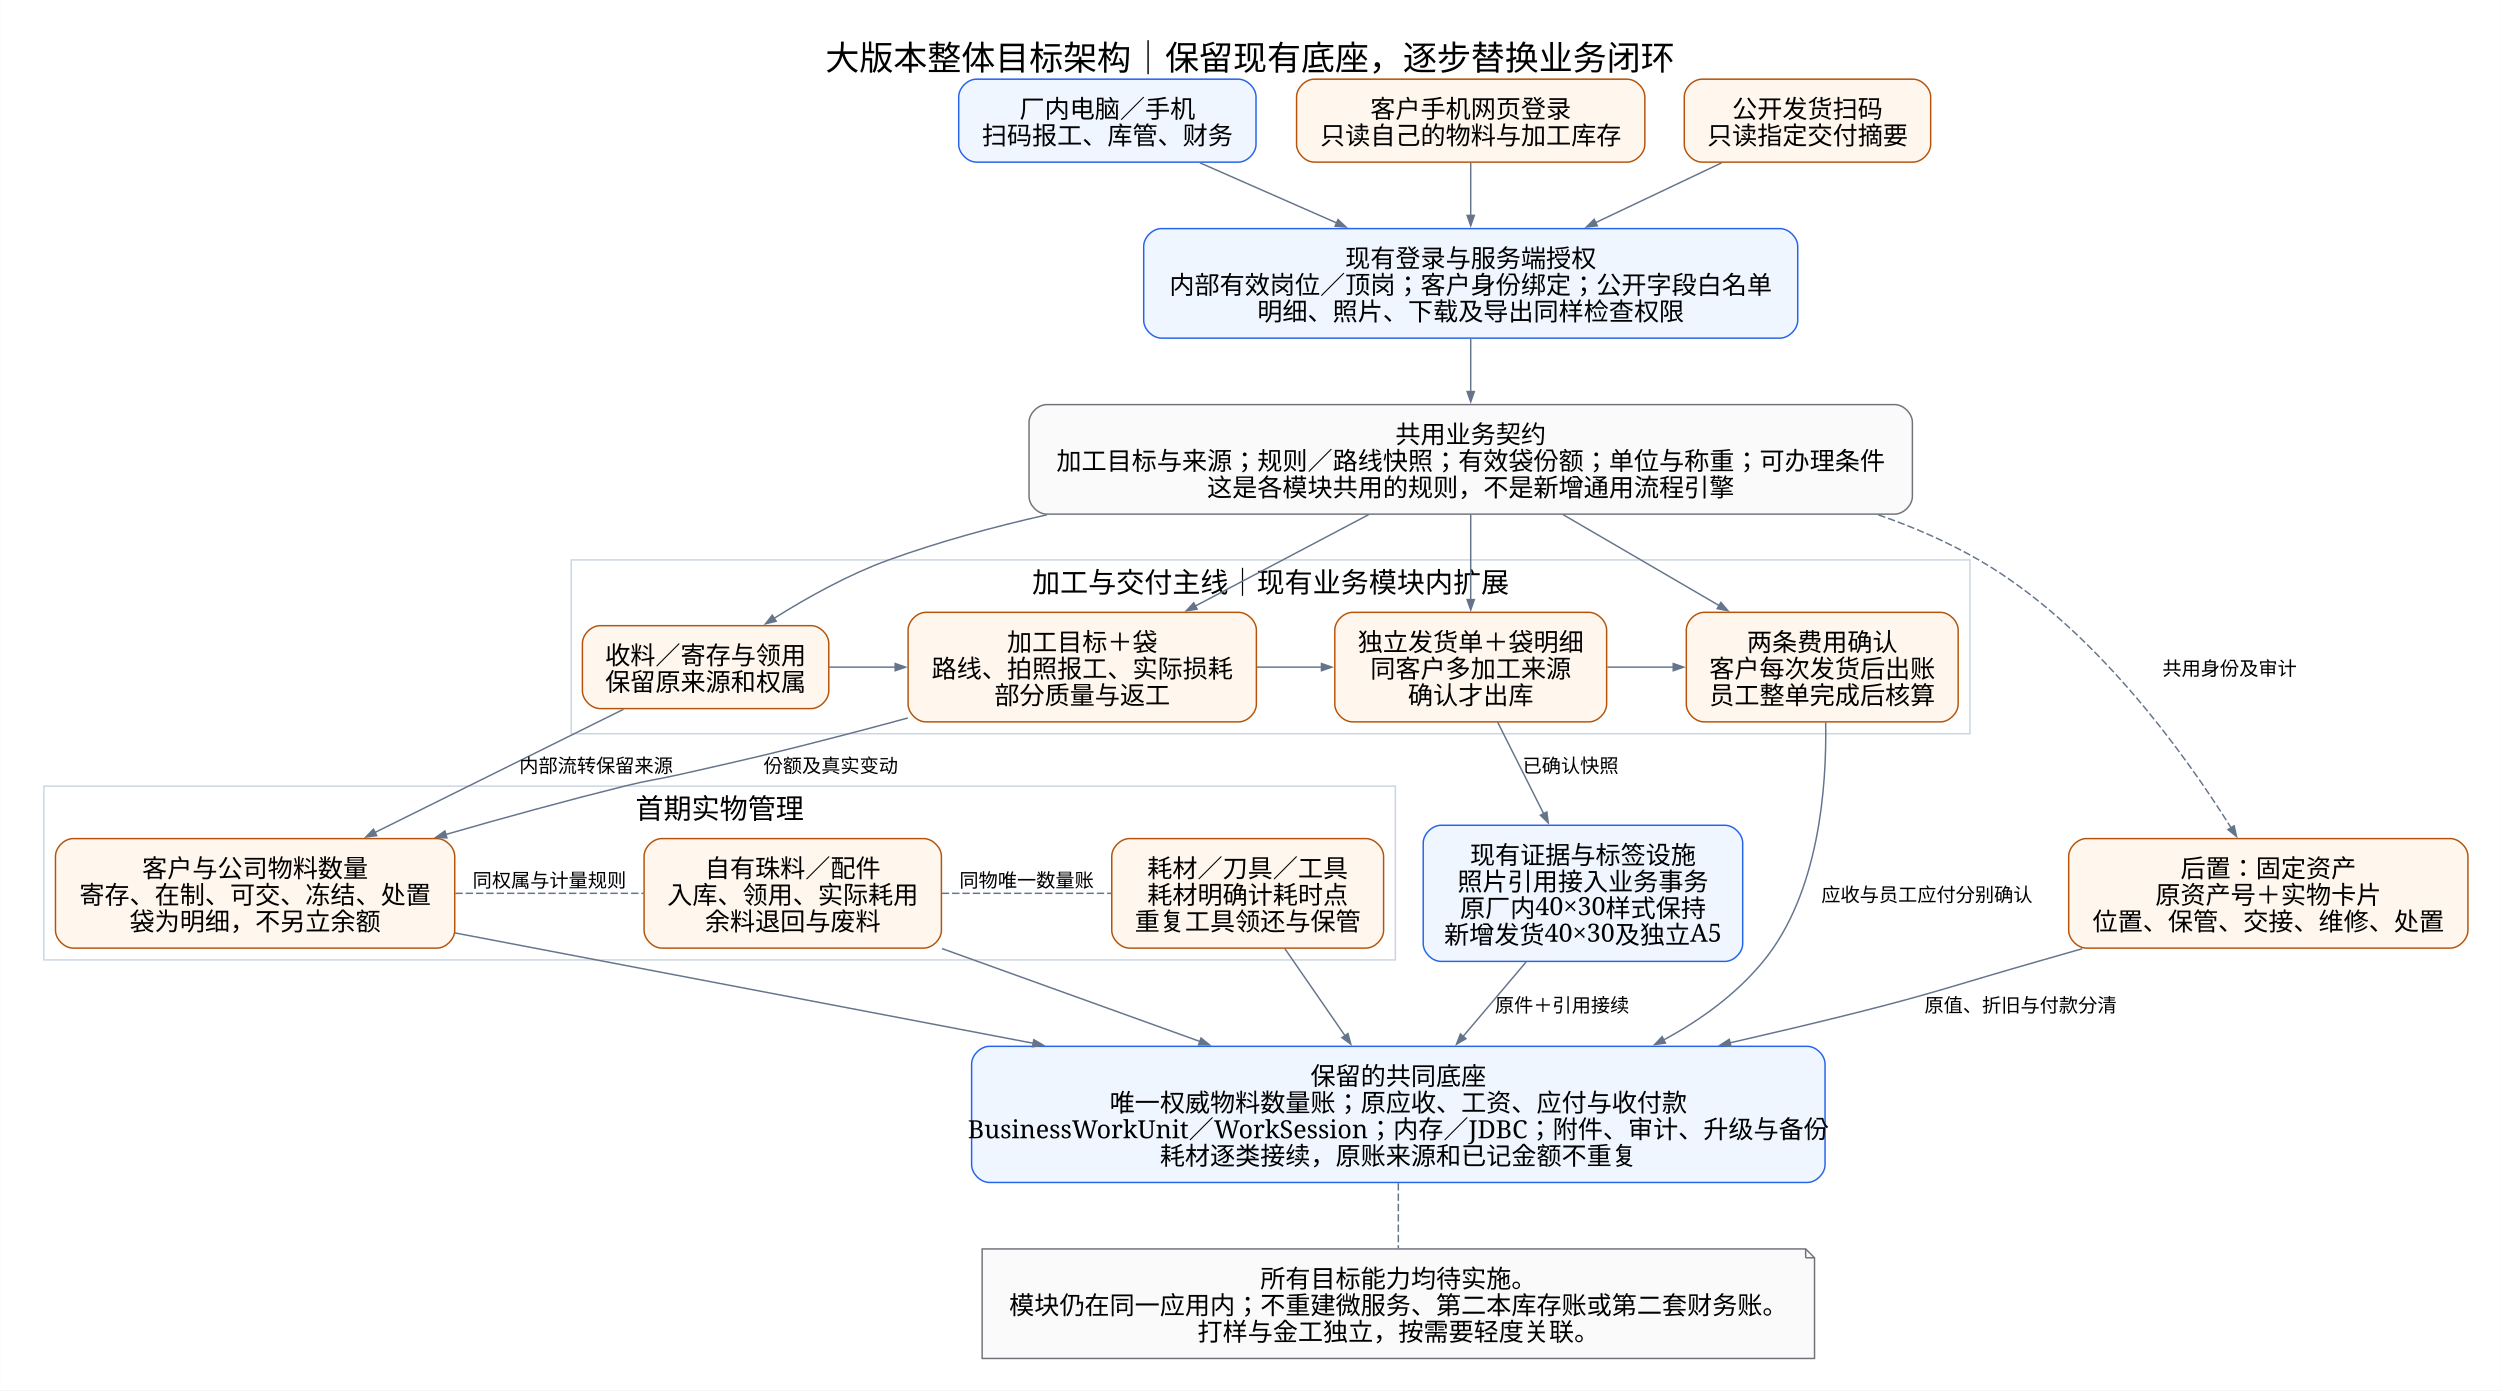
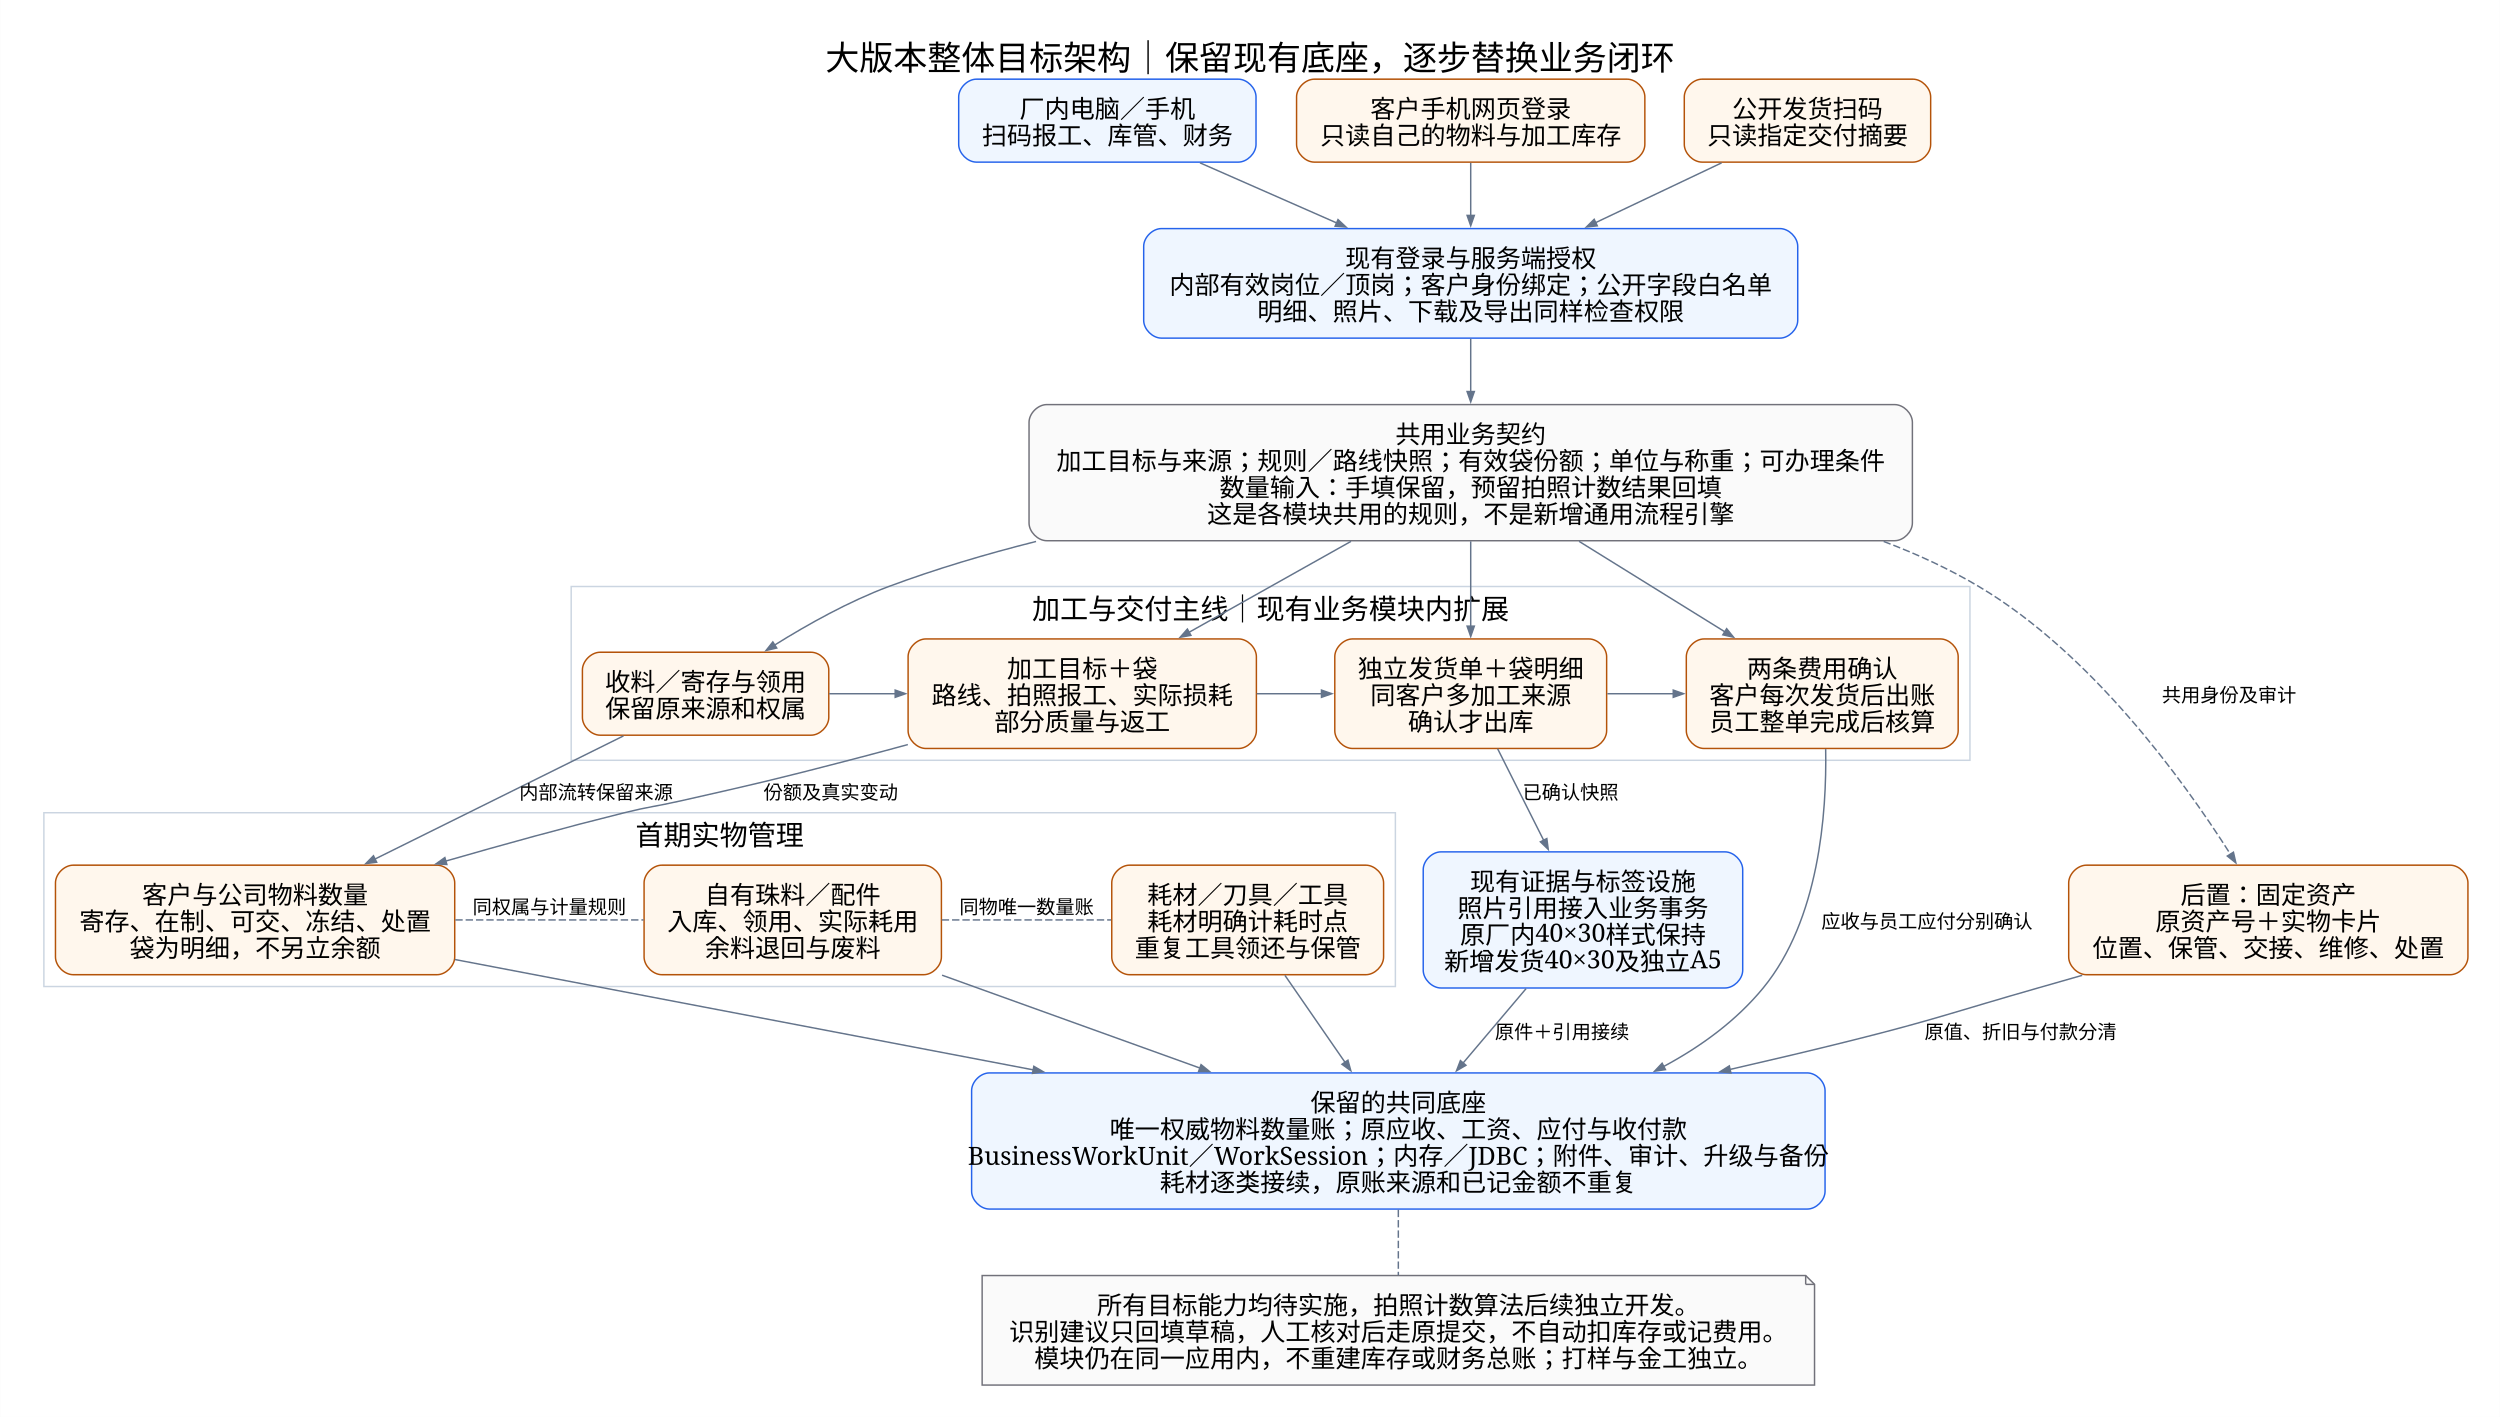
- <svg xmlns="http://www.w3.org/2000/svg" width="1692pt" height="941pt" viewBox="0.00 0.00 1692.35 941.32">
-   <g id="graph0" class="graph" transform="scale(1 1) rotate(0) translate(21.6 919.72)">
-     <polygon fill="white" stroke="none" points="-21.6,21.6 -21.6,-919.72 1670.75,-919.72 1670.75,21.6 -21.6,21.6" />
-     <text text-anchor="middle" x="824.58" y="-872.27" font-family="SimSun" font-size="23.00">大版本整体目标架构｜保留现有底座，逐步替换业务闭环</text>
+ <svg xmlns="http://www.w3.org/2000/svg" width="1692pt" height="959pt" viewBox="0.00 0.00 1692.35 959.32">
+   <g id="graph0" class="graph" transform="scale(1 1) rotate(0) translate(21.6 937.72)">
+     <polygon fill="white" stroke="none" points="-21.6,21.6 -21.6,-937.72 1670.75,-937.72 1670.75,21.6 -21.6,21.6" />
+     <text text-anchor="middle" x="824.58" y="-890.27" font-family="SimSun" font-size="23.00">大版本整体目标架构｜保留现有底座，逐步替换业务闭环</text>
    <g id="clust2" class="cluster">
      <polygon fill="white" stroke="#cbd5e1" points="365,-422.98 365,-540.64 1312,-540.64 1312,-422.98 365,-422.98" />
      <text text-anchor="middle" x="838.5" y="-518.59" font-family="SimSun" font-size="19.00">加工与交付主线｜现有业务模块内扩展</text>
    </g>
    <g id="clust4" class="cluster">
      <polygon fill="white" stroke="#cbd5e1" points="8,-269.82 8,-387.48 923,-387.48 923,-269.82 8,-269.82" />
      <text text-anchor="middle" x="465.5" y="-365.43" font-family="SimSun" font-size="19.00">首期实物管理</text>
    </g>
    <g id="node1" class="node">
-       <path fill="#eff6ff" stroke="#2563eb" d="M816.65,-866.12C816.65,-866.12 639.35,-866.12 639.35,-866.12 633.35,-866.12 627.35,-860.12 627.35,-854.12 627.35,-854.12 627.35,-821.96 627.35,-821.96 627.35,-815.96 633.35,-809.96 639.35,-809.96 639.35,-809.96 816.65,-809.96 816.65,-809.96 822.65,-809.96 828.65,-815.96 828.65,-821.96 828.65,-821.96 828.65,-854.12 828.65,-854.12 828.65,-860.12 822.65,-866.12 816.65,-866.12" />
-       <text text-anchor="middle" x="728" y="-839.89" font-family="SimSun" font-size="17.00">厂内电脑／手机</text>
-       <text text-anchor="middle" x="728" y="-821.89" font-family="SimSun" font-size="17.00">扫码报工、库管、财务</text>
+       <path fill="#eff6ff" stroke="#2563eb" d="M816.65,-884.12C816.65,-884.12 639.35,-884.12 639.35,-884.12 633.35,-884.12 627.35,-878.12 627.35,-872.12 627.35,-872.12 627.35,-839.96 627.35,-839.96 627.35,-833.96 633.35,-827.96 639.35,-827.96 639.35,-827.96 816.65,-827.96 816.65,-827.96 822.65,-827.96 828.65,-833.96 828.65,-839.96 828.65,-839.96 828.65,-872.12 828.65,-872.12 828.65,-878.12 822.65,-884.12 816.65,-884.12" />
+       <text text-anchor="middle" x="728" y="-857.89" font-family="SimSun" font-size="17.00">厂内电脑／手机</text>
+       <text text-anchor="middle" x="728" y="-839.89" font-family="SimSun" font-size="17.00">扫码报工、库管、财务</text>
    </g>
    <g id="node4" class="node">
-       <path fill="#eff6ff" stroke="#2563eb" d="M1183.4,-764.96C1183.4,-764.96 764.6,-764.96 764.6,-764.96 758.6,-764.96 752.6,-758.96 752.6,-752.96 752.6,-752.96 752.6,-702.8 752.6,-702.8 752.6,-696.8 758.6,-690.8 764.6,-690.8 764.6,-690.8 1183.4,-690.8 1183.4,-690.8 1189.4,-690.8 1195.4,-696.8 1195.4,-702.8 1195.4,-702.8 1195.4,-752.96 1195.4,-752.96 1195.4,-758.96 1189.4,-764.96 1183.4,-764.96" />
-       <text text-anchor="middle" x="974" y="-738.73" font-family="SimSun" font-size="17.00">现有登录与服务端授权</text>
-       <text text-anchor="middle" x="974" y="-720.73" font-family="SimSun" font-size="17.00">内部有效岗位／顶岗；客户身份绑定；公开字段白名单</text>
-       <text text-anchor="middle" x="974" y="-702.73" font-family="SimSun" font-size="17.00">明细、照片、下载及导出同样检查权限</text>
+       <path fill="#eff6ff" stroke="#2563eb" d="M1183.4,-782.96C1183.4,-782.96 764.6,-782.96 764.6,-782.96 758.6,-782.96 752.6,-776.96 752.6,-770.96 752.6,-770.96 752.6,-720.8 752.6,-720.8 752.6,-714.8 758.6,-708.8 764.6,-708.8 764.6,-708.8 1183.4,-708.8 1183.4,-708.8 1189.4,-708.8 1195.4,-714.8 1195.4,-720.8 1195.4,-720.8 1195.4,-770.96 1195.4,-770.96 1195.4,-776.96 1189.4,-782.96 1183.4,-782.96" />
+       <text text-anchor="middle" x="974" y="-756.73" font-family="SimSun" font-size="17.00">现有登录与服务端授权</text>
+       <text text-anchor="middle" x="974" y="-738.73" font-family="SimSun" font-size="17.00">内部有效岗位／顶岗；客户身份绑定；公开字段白名单</text>
+       <text text-anchor="middle" x="974" y="-720.73" font-family="SimSun" font-size="17.00">明细、照片、下载及导出同样检查权限</text>
    </g>
    <g id="edge4" class="edge">
-       <path fill="none" stroke="#64748b" d="M790.71,-809.47C818.8,-797.12 852.45,-782.32 883.21,-768.8" />
-       <polygon fill="#64748b" stroke="#64748b" points="884.16,-771.06 889.58,-766 882.19,-766.57 884.16,-771.06" />
+       <path fill="none" stroke="#64748b" d="M790.71,-827.47C818.8,-815.12 852.45,-800.32 883.21,-786.8" />
+       <polygon fill="#64748b" stroke="#64748b" points="884.16,-789.06 889.58,-784 882.19,-784.57 884.16,-789.06" />
    </g>
    <g id="node2" class="node">
-       <path fill="#fff7ed" stroke="#b45309" d="M1079.9,-866.12C1079.9,-866.12 868.1,-866.12 868.1,-866.12 862.1,-866.12 856.1,-860.12 856.1,-854.12 856.1,-854.12 856.1,-821.96 856.1,-821.96 856.1,-815.96 862.1,-809.96 868.1,-809.96 868.1,-809.96 1079.9,-809.96 1079.9,-809.96 1085.9,-809.96 1091.9,-815.96 1091.9,-821.96 1091.9,-821.96 1091.9,-854.12 1091.9,-854.12 1091.9,-860.12 1085.9,-866.12 1079.9,-866.12" />
-       <text text-anchor="middle" x="974" y="-839.89" font-family="SimSun" font-size="17.00">客户手机网页登录</text>
-       <text text-anchor="middle" x="974" y="-821.89" font-family="SimSun" font-size="17.00">只读自己的物料与加工库存</text>
+       <path fill="#fff7ed" stroke="#b45309" d="M1079.9,-884.12C1079.9,-884.12 868.1,-884.12 868.1,-884.12 862.1,-884.12 856.1,-878.12 856.1,-872.12 856.1,-872.12 856.1,-839.96 856.1,-839.96 856.1,-833.96 862.1,-827.96 868.1,-827.96 868.1,-827.96 1079.9,-827.96 1079.9,-827.96 1085.9,-827.96 1091.9,-833.96 1091.9,-839.96 1091.9,-839.96 1091.9,-872.12 1091.9,-872.12 1091.9,-878.12 1085.9,-884.12 1079.9,-884.12" />
+       <text text-anchor="middle" x="974" y="-857.89" font-family="SimSun" font-size="17.00">客户手机网页登录</text>
+       <text text-anchor="middle" x="974" y="-839.89" font-family="SimSun" font-size="17.00">只读自己的物料与加工库存</text>
    </g>
    <g id="edge5" class="edge">
-       <path fill="none" stroke="#64748b" d="M974,-809.47C974,-798.58 974,-785.8 974,-773.66" />
-       <polygon fill="#64748b" stroke="#64748b" points="976.45,-773.9 974,-766.9 971.55,-773.9 976.45,-773.9" />
+       <path fill="none" stroke="#64748b" d="M974,-827.47C974,-816.58 974,-803.8 974,-791.66" />
+       <polygon fill="#64748b" stroke="#64748b" points="976.45,-791.9 974,-784.9 971.55,-791.9 976.45,-791.9" />
    </g>
    <g id="node3" class="node">
-       <path fill="#fff7ed" stroke="#b45309" d="M1273.4,-866.12C1273.4,-866.12 1130.6,-866.12 1130.6,-866.12 1124.6,-866.12 1118.6,-860.12 1118.6,-854.12 1118.6,-854.12 1118.6,-821.96 1118.6,-821.96 1118.6,-815.96 1124.6,-809.96 1130.6,-809.96 1130.6,-809.96 1273.4,-809.96 1273.4,-809.96 1279.4,-809.96 1285.4,-815.96 1285.4,-821.96 1285.4,-821.96 1285.4,-854.12 1285.4,-854.12 1285.4,-860.12 1279.4,-866.12 1273.4,-866.12" />
-       <text text-anchor="middle" x="1202" y="-839.89" font-family="SimSun" font-size="17.00">公开发货扫码</text>
-       <text text-anchor="middle" x="1202" y="-821.89" font-family="SimSun" font-size="17.00">只读指定交付摘要</text>
+       <path fill="#fff7ed" stroke="#b45309" d="M1273.4,-884.12C1273.4,-884.12 1130.6,-884.12 1130.6,-884.12 1124.6,-884.12 1118.6,-878.12 1118.6,-872.12 1118.6,-872.12 1118.6,-839.96 1118.6,-839.96 1118.6,-833.96 1124.6,-827.96 1130.6,-827.96 1130.6,-827.96 1273.4,-827.96 1273.4,-827.96 1279.4,-827.96 1285.4,-833.96 1285.4,-839.96 1285.4,-839.96 1285.4,-872.12 1285.4,-872.12 1285.4,-878.12 1279.4,-884.12 1273.4,-884.12" />
+       <text text-anchor="middle" x="1202" y="-857.89" font-family="SimSun" font-size="17.00">公开发货扫码</text>
+       <text text-anchor="middle" x="1202" y="-839.89" font-family="SimSun" font-size="17.00">只读指定交付摘要</text>
    </g>
    <g id="edge6" class="edge">
-       <path fill="none" stroke="#64748b" d="M1143.88,-809.47C1117.96,-797.17 1086.92,-782.45 1058.51,-768.97" />
-       <polygon fill="#64748b" stroke="#64748b" points="1059.7,-766.82 1052.33,-766.04 1057.6,-771.25 1059.7,-766.82" />
+       <path fill="none" stroke="#64748b" d="M1143.88,-827.47C1117.96,-815.17 1086.92,-800.45 1058.51,-786.97" />
+       <polygon fill="#64748b" stroke="#64748b" points="1059.7,-784.82 1052.33,-784.04 1057.6,-789.25 1059.7,-784.82" />
    </g>
    <g id="node5" class="node">
-       <path fill="#fafafa" stroke="#71717a" d="M1261.03,-645.8C1261.03,-645.8 686.98,-645.8 686.98,-645.8 680.98,-645.8 674.98,-639.8 674.98,-633.8 674.98,-633.8 674.98,-583.64 674.98,-583.64 674.98,-577.64 680.98,-571.64 686.98,-571.64 686.98,-571.64 1261.03,-571.64 1261.03,-571.64 1267.03,-571.64 1273.03,-577.64 1273.03,-583.64 1273.03,-583.64 1273.03,-633.8 1273.03,-633.8 1273.03,-639.8 1267.03,-645.8 1261.03,-645.8" />
-       <text text-anchor="middle" x="974" y="-619.57" font-family="SimSun" font-size="17.00">共用业务契约</text>
-       <text text-anchor="middle" x="974" y="-601.57" font-family="SimSun" font-size="17.00">加工目标与来源；规则／路线快照；有效袋份额；单位与称重；可办理条件</text>
+       <path fill="#fafafa" stroke="#71717a" d="M1261.03,-663.8C1261.03,-663.8 686.98,-663.8 686.98,-663.8 680.98,-663.8 674.98,-657.8 674.98,-651.8 674.98,-651.8 674.98,-583.64 674.98,-583.64 674.98,-577.64 680.98,-571.64 686.98,-571.64 686.98,-571.64 1261.03,-571.64 1261.03,-571.64 1267.03,-571.64 1273.03,-577.64 1273.03,-583.64 1273.03,-583.64 1273.03,-651.8 1273.03,-651.8 1273.03,-657.8 1267.03,-663.8 1261.03,-663.8" />
+       <text text-anchor="middle" x="974" y="-637.57" font-family="SimSun" font-size="17.00">共用业务契约</text>
+       <text text-anchor="middle" x="974" y="-619.57" font-family="SimSun" font-size="17.00">加工目标与来源；规则／路线快照；有效袋份额；单位与称重；可办理条件</text>
+       <text text-anchor="middle" x="974" y="-601.57" font-family="SimSun" font-size="17.00">数量输入：手填保留，预留拍照计数结果回填</text>
      <text text-anchor="middle" x="974" y="-583.57" font-family="SimSun" font-size="17.00">这是各模块共用的规则，不是新增通用流程引擎</text>
    </g>
    <g id="edge7" class="edge">
-       <path fill="none" stroke="#64748b" d="M974,-690.45C974,-679.1 974,-666.45 974,-654.59" />
-       <polygon fill="#64748b" stroke="#64748b" points="976.45,-654.64 974,-647.64 971.55,-654.64 976.45,-654.64" />
+       <path fill="none" stroke="#64748b" d="M974,-708.39C974,-697.15 974,-684.54 974,-672.41" />
+       <polygon fill="#64748b" stroke="#64748b" points="976.45,-672.62 974,-665.62 971.55,-672.62 976.45,-672.62" />
    </g>
    <g id="node6" class="node">
      <path fill="#fff7ed" stroke="#b45309" d="M527.4,-496.14C527.4,-496.14 384.6,-496.14 384.6,-496.14 378.6,-496.14 372.6,-490.14 372.6,-484.14 372.6,-484.14 372.6,-451.98 372.6,-451.98 372.6,-445.98 378.6,-439.98 384.6,-439.98 384.6,-439.98 527.4,-439.98 527.4,-439.98 533.4,-439.98 539.4,-445.98 539.4,-451.98 539.4,-451.98 539.4,-484.14 539.4,-484.14 539.4,-490.14 533.4,-496.14 527.4,-496.14" />
      <text text-anchor="middle" x="456" y="-469.91" font-family="SimSun" font-size="17.00">收料／寄存与领用</text>
      <text text-anchor="middle" x="456" y="-451.91" font-family="SimSun" font-size="17.00">保留原来源和权属</text>
    </g>
    <g id="edge8" class="edge">
-       <path fill="none" stroke="#64748b" d="M687.09,-571.19C650.53,-562.96 614.02,-552.91 580,-540.64 552.89,-530.86 524.9,-515.26 502.38,-501.11" />
-       <polygon fill="#64748b" stroke="#64748b" points="503.77,-499.09 496.55,-497.39 501.14,-503.22 503.77,-499.09" />
+       <path fill="none" stroke="#64748b" d="M679.72,-571.14C645.63,-562.57 611.74,-552.48 580,-540.64 553.1,-530.6 525.23,-515.05 502.75,-501.01" />
+       <polygon fill="#64748b" stroke="#64748b" points="504.15,-498.99 496.92,-497.32 501.52,-503.13 504.15,-498.99" />
    </g>
    <g id="node7" class="node">
      <path fill="#fff7ed" stroke="#b45309" d="M816.9,-505.14C816.9,-505.14 605.1,-505.14 605.1,-505.14 599.1,-505.14 593.1,-499.14 593.1,-493.14 593.1,-493.14 593.1,-442.98 593.1,-442.98 593.1,-436.98 599.1,-430.98 605.1,-430.98 605.1,-430.98 816.9,-430.98 816.9,-430.98 822.9,-430.98 828.9,-436.98 828.9,-442.98 828.9,-442.98 828.9,-493.14 828.9,-493.14 828.9,-499.14 822.9,-505.14 816.9,-505.14" />
      <text text-anchor="middle" x="711" y="-478.91" font-family="SimSun" font-size="17.00">加工目标＋袋</text>
      <text text-anchor="middle" x="711" y="-460.91" font-family="SimSun" font-size="17.00">路线、拍照报工、实际损耗</text>
      <text text-anchor="middle" x="711" y="-442.91" font-family="SimSun" font-size="17.00">部分质量与返工</text>
    </g>
    <g id="edge9" class="edge">
-       <path fill="none" stroke="#64748b" d="M904.9,-571.29C868.8,-552.26 824.54,-528.92 787.42,-509.35" />
-       <polygon fill="#64748b" stroke="#64748b" points="788.77,-507.29 781.43,-506.19 786.48,-511.63 788.77,-507.29" />
+       <path fill="none" stroke="#64748b" d="M892.95,-571.21C857.86,-551.51 817.13,-528.64 783.11,-509.54" />
+       <polygon fill="#64748b" stroke="#64748b" points="784.58,-507.56 777.27,-506.27 782.18,-511.83 784.58,-507.56" />
    </g>
    <g id="node8" class="node">
      <path fill="#fff7ed" stroke="#b45309" d="M1054.03,-505.14C1054.03,-505.14 893.98,-505.14 893.98,-505.14 887.98,-505.14 881.98,-499.14 881.98,-493.14 881.98,-493.14 881.98,-442.98 881.98,-442.98 881.98,-436.98 887.98,-430.98 893.98,-430.98 893.98,-430.98 1054.03,-430.98 1054.03,-430.98 1060.03,-430.98 1066.03,-436.98 1066.03,-442.98 1066.03,-442.98 1066.03,-493.14 1066.03,-493.14 1066.03,-499.14 1060.03,-505.14 1054.03,-505.14" />
      <text text-anchor="middle" x="974" y="-478.91" font-family="SimSun" font-size="17.00">独立发货单＋袋明细</text>
      <text text-anchor="middle" x="974" y="-460.91" font-family="SimSun" font-size="17.00">同客户多加工来源</text>
      <text text-anchor="middle" x="974" y="-442.91" font-family="SimSun" font-size="17.00">确认才出库</text>
    </g>
    <g id="edge10" class="edge">
-       <path fill="none" stroke="#64748b" d="M974,-571.29C974,-553.61 974,-532.23 974,-513.59" />
-       <polygon fill="#64748b" stroke="#64748b" points="976.45,-513.76 974,-506.76 971.55,-513.76 976.45,-513.76" />
+       <path fill="none" stroke="#64748b" d="M974,-571.21C974,-552.84 974,-531.71 974,-513.46" />
+       <polygon fill="#64748b" stroke="#64748b" points="976.45,-513.8 974,-506.8 971.55,-513.8 976.45,-513.8" />
    </g>
    <g id="node9" class="node">
      <path fill="#fff7ed" stroke="#b45309" d="M1292.03,-505.14C1292.03,-505.14 1131.97,-505.14 1131.97,-505.14 1125.97,-505.14 1119.97,-499.14 1119.97,-493.14 1119.97,-493.14 1119.97,-442.98 1119.97,-442.98 1119.97,-436.98 1125.97,-430.98 1131.97,-430.98 1131.97,-430.98 1292.03,-430.98 1292.03,-430.98 1298.03,-430.98 1304.03,-436.98 1304.03,-442.98 1304.03,-442.98 1304.03,-493.14 1304.03,-493.14 1304.03,-499.14 1298.03,-505.14 1292.03,-505.14" />
      <text text-anchor="middle" x="1212" y="-478.91" font-family="SimSun" font-size="17.00">两条费用确认</text>
      <text text-anchor="middle" x="1212" y="-460.91" font-family="SimSun" font-size="17.00">客户每次发货后出账</text>
      <text text-anchor="middle" x="1212" y="-442.91" font-family="SimSun" font-size="17.00">员工整单完成后核算</text>
    </g>
    <g id="edge11" class="edge">
-       <path fill="none" stroke="#64748b" d="M1036.53,-571.29C1069.06,-552.34 1108.92,-529.11 1142.43,-509.59" />
-       <polygon fill="#64748b" stroke="#64748b" points="1143.35,-511.89 1148.17,-506.25 1140.88,-507.66 1143.35,-511.89" />
+       <path fill="none" stroke="#64748b" d="M1047.35,-571.21C1078.97,-551.6 1115.65,-528.84 1146.36,-509.78" />
+       <polygon fill="#64748b" stroke="#64748b" points="1147.28,-512.1 1151.93,-506.33 1144.69,-507.93 1147.28,-512.1" />
    </g>
    <g id="node13" class="node">
      <path fill="#fff7ed" stroke="#b45309" d="M1637.15,-351.98C1637.15,-351.98 1390.85,-351.98 1390.85,-351.98 1384.85,-351.98 1378.85,-345.98 1378.85,-339.98 1378.85,-339.98 1378.85,-289.82 1378.85,-289.82 1378.85,-283.82 1384.85,-277.82 1390.85,-277.82 1390.85,-277.82 1637.15,-277.82 1637.15,-277.82 1643.15,-277.82 1649.15,-283.82 1649.15,-289.82 1649.15,-289.82 1649.15,-339.98 1649.15,-339.98 1649.15,-345.98 1643.15,-351.98 1637.15,-351.98" />
      <text text-anchor="middle" x="1514" y="-325.75" font-family="SimSun" font-size="17.00">后置：固定资产</text>
      <text text-anchor="middle" x="1514" y="-307.75" font-family="SimSun" font-size="17.00">原资产号＋实物卡片</text>
      <text text-anchor="middle" x="1514" y="-289.75" font-family="SimSun" font-size="17.00">位置、保管、交接、维修、处置</text>
    </g>
    <g id="edge21" class="edge">
-       <path fill="none" stroke="#64748b" stroke-dasharray="5,2" d="M1249.96,-571.16C1273.74,-562.92 1296.78,-552.87 1318,-540.64 1394.67,-496.43 1456.35,-411.04 1488.87,-359.19" />
-       <polygon fill="#64748b" stroke="#64748b" points="1490.86,-360.63 1492.46,-353.39 1486.69,-358.05 1490.86,-360.63" />
-       <text text-anchor="middle" x="1487.78" y="-462.46" font-family="SimSun" font-size="13.00">共用身份及审计</text>
+       <path fill="none" stroke="#64748b" stroke-dasharray="5,2" d="M1253.59,-571.15C1276.09,-562.65 1297.88,-552.58 1318,-540.64 1393.9,-495.59 1455.63,-410.88 1488.41,-359.3" />
+       <polygon fill="#64748b" stroke="#64748b" points="1490.38,-360.76 1492.03,-353.53 1486.23,-358.16 1490.38,-360.76" />
+       <text text-anchor="middle" x="1487.43" y="-462.46" font-family="SimSun" font-size="13.00">共用身份及审计</text>
    </g>
    <g id="edge1" class="edge">
      <path fill="none" stroke="#64748b" d="M539.67,-468.06C554.64,-468.06 569.6,-468.06 584.56,-468.06" />
      <polygon fill="#64748b" stroke="#64748b" points="584.36,-470.51 591.36,-468.06 584.36,-465.61 584.36,-470.51" />
    </g>
    <g id="node10" class="node">
      <path fill="#fff7ed" stroke="#b45309" d="M274.15,-351.98C274.15,-351.98 27.85,-351.98 27.85,-351.98 21.85,-351.98 15.85,-345.98 15.85,-339.98 15.85,-339.98 15.85,-289.82 15.85,-289.82 15.85,-283.82 21.85,-277.82 27.85,-277.82 27.85,-277.82 274.15,-277.82 274.15,-277.82 280.15,-277.82 286.15,-283.82 286.15,-289.82 286.15,-289.82 286.15,-339.98 286.15,-339.98 286.15,-345.98 280.15,-351.98 274.15,-351.98" />
      <text text-anchor="middle" x="151" y="-325.75" font-family="SimSun" font-size="17.00">客户与公司物料数量</text>
      <text text-anchor="middle" x="151" y="-307.75" font-family="SimSun" font-size="17.00">寄存、在制、可交、冻结、处置</text>
      <text text-anchor="middle" x="151" y="-289.75" font-family="SimSun" font-size="17.00">袋为明细，不另立余额</text>
    </g>
    <g id="edge12" class="edge">
      <path fill="none" stroke="#64748b" d="M400.41,-439.51C353.32,-416.17 285.16,-382.39 231.99,-356.04" />
      <polygon fill="#64748b" stroke="#64748b" points="233.31,-353.96 225.95,-353.05 231.14,-358.35 233.31,-353.96" />
      <text text-anchor="middle" x="381.82" y="-396.63" font-family="SimSun" font-size="13.00">内部流转保留来源</text>
    </g>
    <g id="edge2" class="edge">
      <path fill="none" stroke="#64748b" d="M829.14,-468.06C843.87,-468.06 858.59,-468.06 873.31,-468.06" />
      <polygon fill="#64748b" stroke="#64748b" points="872.97,-470.51 879.97,-468.06 872.97,-465.61 872.97,-470.51" />
    </g>
    <g id="edge13" class="edge">
      <path fill="none" stroke="#64748b" d="M592.92,-433.63C579.48,-429.97 565.95,-426.35 553,-422.98 502.56,-409.86 489.84,-406.96 439,-395.48 422.16,-391.68 417.75,-391.64 401,-387.48 361.36,-377.65 318.51,-365.82 279.68,-354.64" />
      <polygon fill="#64748b" stroke="#64748b" points="280.83,-352.43 273.42,-352.84 279.47,-357.13 280.83,-352.43" />
      <text text-anchor="middle" x="540.77" y="-396.63" font-family="SimSun" font-size="13.00">份额及真实变动</text>
    </g>
    <g id="edge3" class="edge">
      <path fill="none" stroke="#64748b" d="M1066.5,-468.06C1081.45,-468.06 1096.4,-468.06 1111.34,-468.06" />
      <polygon fill="#64748b" stroke="#64748b" points="1111.13,-470.51 1118.13,-468.06 1111.13,-465.61 1111.13,-470.51" />
    </g>
    <g id="node14" class="node">
      <path fill="#eff6ff" stroke="#2563eb" d="M1146.15,-360.98C1146.15,-360.98 953.85,-360.98 953.85,-360.98 947.85,-360.98 941.85,-354.98 941.85,-348.98 941.85,-348.98 941.85,-280.82 941.85,-280.82 941.85,-274.82 947.85,-268.82 953.85,-268.82 953.85,-268.82 1146.15,-268.82 1146.15,-268.82 1152.15,-268.82 1158.15,-274.82 1158.15,-280.82 1158.15,-280.82 1158.15,-348.98 1158.15,-348.98 1158.15,-354.98 1152.15,-360.98 1146.15,-360.98" />
      <text text-anchor="middle" x="1050" y="-334.75" font-family="SimSun" font-size="17.00">现有证据与标签设施</text>
      <text text-anchor="middle" x="1050" y="-316.75" font-family="SimSun" font-size="17.00">照片引用接入业务事务</text>
      <text text-anchor="middle" x="1050" y="-298.75" font-family="SimSun" font-size="17.00">原厂内40×30样式保持</text>
      <text text-anchor="middle" x="1050" y="-280.75" font-family="SimSun" font-size="17.00">新增发货40×30及独立A5</text>
    </g>
    <g id="edge14" class="edge">
      <path fill="none" stroke="#64748b" d="M992.2,-430.85C1001.55,-412.26 1013.12,-389.26 1023.44,-368.73" />
      <polygon fill="#64748b" stroke="#64748b" points="1025.54,-370 1026.5,-362.64 1021.17,-367.79 1025.54,-370" />
      <text text-anchor="middle" x="1041.6" y="-396.63" font-family="SimSun" font-size="13.00">已确认快照</text>
    </g>
    <g id="node15" class="node">
      <path fill="#eff6ff" stroke="#2563eb" d="M1201.9,-211.32C1201.9,-211.32 648.1,-211.32 648.1,-211.32 642.1,-211.32 636.1,-205.32 636.1,-199.32 636.1,-199.32 636.1,-131.16 636.1,-131.16 636.1,-125.16 642.1,-119.16 648.1,-119.16 648.1,-119.16 1201.9,-119.16 1201.9,-119.16 1207.9,-119.16 1213.9,-125.16 1213.9,-131.16 1213.9,-131.16 1213.9,-199.32 1213.9,-199.32 1213.9,-205.32 1207.9,-211.32 1201.9,-211.32" />
      <text text-anchor="middle" x="925" y="-185.09" font-family="SimSun" font-size="17.00">保留的共同底座</text>
      <text text-anchor="middle" x="925" y="-167.09" font-family="SimSun" font-size="17.00">唯一权威物料数量账；原应收、工资、应付与收付款</text>
      <text text-anchor="middle" x="925" y="-149.09" font-family="SimSun" font-size="17.00">BusinessWorkUnit／WorkSession；内存／JDBC；附件、审计、升级与备份</text>
      <text text-anchor="middle" x="925" y="-131.09" font-family="SimSun" font-size="17.00">耗材逐类接续，原账来源和已记金额不重复</text>
    </g>
    <g id="edge15" class="edge">
      <path fill="none" stroke="#64748b" d="M1214.32,-430.58C1215.11,-387.22 1209.91,-314.92 1172,-268.82 1153.81,-246.69 1130.03,-229.27 1104.43,-215.57" />
      <polygon fill="#64748b" stroke="#64748b" points="1105.85,-213.55 1098.51,-212.5 1103.59,-217.9 1105.85,-213.55" />
      <text text-anchor="middle" x="1282.86" y="-309.3" font-family="SimSun" font-size="13.00">应收与员工应付分别确认</text>
    </g>
    <g id="node11" class="node">
      <path fill="#fff7ed" stroke="#b45309" d="M603.65,-351.98C603.65,-351.98 426.35,-351.98 426.35,-351.98 420.35,-351.98 414.35,-345.98 414.35,-339.98 414.35,-339.98 414.35,-289.82 414.35,-289.82 414.35,-283.82 420.35,-277.82 426.35,-277.82 426.35,-277.82 603.65,-277.82 603.65,-277.82 609.65,-277.82 615.65,-283.82 615.65,-289.82 615.65,-289.82 615.65,-339.98 615.65,-339.98 615.65,-345.98 609.65,-351.98 603.65,-351.98" />
      <text text-anchor="middle" x="515" y="-325.75" font-family="SimSun" font-size="17.00">自有珠料／配件</text>
      <text text-anchor="middle" x="515" y="-307.75" font-family="SimSun" font-size="17.00">入库、领用、实际耗用</text>
      <text text-anchor="middle" x="515" y="-289.75" font-family="SimSun" font-size="17.00">余料退回与废料</text>
    </g>
    <g id="edge16" class="edge">
      <path fill="none" stroke="#64748b" stroke-dasharray="5,2" d="M286.54,-314.9C328.79,-314.9 374.61,-314.9 414.05,-314.9" />
      <text text-anchor="middle" x="350.25" y="-319.05" font-family="SimSun" font-size="13.00">同权属与计量规则</text>
    </g>
    <g id="edge18" class="edge">
      <path fill="none" stroke="#64748b" d="M286.26,-288.1C394.18,-267.51 548.23,-238.12 678,-213.36" />
      <polygon fill="#64748b" stroke="#64748b" points="678.22,-215.81 684.64,-212.1 677.3,-211 678.22,-215.81" />
    </g>
    <g id="node12" class="node">
      <path fill="#fff7ed" stroke="#b45309" d="M903.02,-351.98C903.02,-351.98 742.98,-351.98 742.98,-351.98 736.98,-351.98 730.98,-345.98 730.98,-339.98 730.98,-339.98 730.98,-289.82 730.98,-289.82 730.98,-283.82 736.98,-277.82 742.98,-277.82 742.98,-277.82 903.02,-277.82 903.02,-277.82 909.02,-277.82 915.02,-283.82 915.02,-289.82 915.02,-289.82 915.02,-339.98 915.02,-339.98 915.02,-345.98 909.02,-351.98 903.02,-351.98" />
      <text text-anchor="middle" x="823" y="-325.75" font-family="SimSun" font-size="17.00">耗材／刀具／工具</text>
      <text text-anchor="middle" x="823" y="-307.75" font-family="SimSun" font-size="17.00">耗材明确计耗时点</text>
      <text text-anchor="middle" x="823" y="-289.75" font-family="SimSun" font-size="17.00">重复工具领还与保管</text>
    </g>
    <g id="edge17" class="edge">
      <path fill="none" stroke="#64748b" stroke-dasharray="5,2" d="M615.85,-314.9C652.78,-314.9 694.36,-314.9 730.52,-314.9" />
      <text text-anchor="middle" x="673.31" y="-319.05" font-family="SimSun" font-size="13.00">同物唯一数量账</text>
    </g>
    <g id="edge19" class="edge">
      <path fill="none" stroke="#64748b" d="M616.09,-277.49C668.74,-258.53 733.83,-235.09 790.66,-214.62" />
      <polygon fill="#64748b" stroke="#64748b" points="791.44,-216.94 797.2,-212.27 789.78,-212.33 791.44,-216.94" />
    </g>
    <g id="edge20" class="edge">
      <path fill="none" stroke="#64748b" d="M848.21,-277.4C860.51,-259.6 875.52,-237.87 889,-218.36" />
      <polygon fill="#64748b" stroke="#64748b" points="890.87,-219.96 892.83,-212.81 886.84,-217.18 890.87,-219.96" />
    </g>
    <g id="edge22" class="edge">
      <path fill="none" stroke="#64748b" d="M1388.01,-277.41C1377.86,-274.5 1367.76,-271.6 1358,-268.82 1302.05,-252.86 1288.44,-247.42 1232,-233.32 1205.38,-226.67 1177.38,-220.04 1149.56,-213.69" />
      <polygon fill="#64748b" stroke="#64748b" points="1150.17,-211.31 1142.8,-212.15 1149.08,-216.09 1150.17,-211.31" />
      <text text-anchor="middle" x="1346.21" y="-234.47" font-family="SimSun" font-size="13.00">原值、折旧与付款分清</text>
    </g>
    <g id="edge23" class="edge">
      <path fill="none" stroke="#64748b" d="M1011.48,-268.39C997.99,-252.46 982.74,-234.45 968.85,-218.04" />
      <polygon fill="#64748b" stroke="#64748b" points="970.77,-216.51 964.37,-212.75 967.03,-219.68 970.77,-216.51" />
      <text text-anchor="middle" x="1035.87" y="-234.47" font-family="SimSun" font-size="13.00">原件＋引用接续</text>
    </g>
    <g id="node16" class="node">
      <polygon fill="#fafafa" stroke="#71717a" points="1200.78,-74.16 643.23,-74.16 643.23,0 1206.78,0 1206.78,-68.16 1200.78,-74.16" />
      <polyline fill="none" stroke="#71717a" points="1200.78,-74.16 1200.78,-68.16" />
      <polyline fill="none" stroke="#71717a" points="1206.78,-68.16 1200.78,-68.16" />
-       <text text-anchor="middle" x="925" y="-47.93" font-family="SimSun" font-size="17.00">所有目标能力均待实施。</text>
-       <text text-anchor="middle" x="925" y="-29.93" font-family="SimSun" font-size="17.00">模块仍在同一应用内；不重建微服务、第二本库存账或第二套财务账。</text>
-       <text text-anchor="middle" x="925" y="-11.93" font-family="SimSun" font-size="17.00">打样与金工独立，按需要轻度关联。</text>
+       <text text-anchor="middle" x="925" y="-47.93" font-family="SimSun" font-size="17.00">所有目标能力均待实施，拍照计数算法后续独立开发。</text>
+       <text text-anchor="middle" x="925" y="-29.93" font-family="SimSun" font-size="17.00">识别建议只回填草稿，人工核对后走原提交，不自动扣库存或记费用。</text>
+       <text text-anchor="middle" x="925" y="-11.93" font-family="SimSun" font-size="17.00">模块仍在同一应用内，不重建库存或财务总账；打样与金工独立。</text>
    </g>
    <g id="edge24" class="edge">
      <path fill="none" stroke="#64748b" stroke-dasharray="5,2" d="M925,-118.69C925,-104.15 925,-88.26 925,-74.46" />
    </g>
  </g>
</svg>
